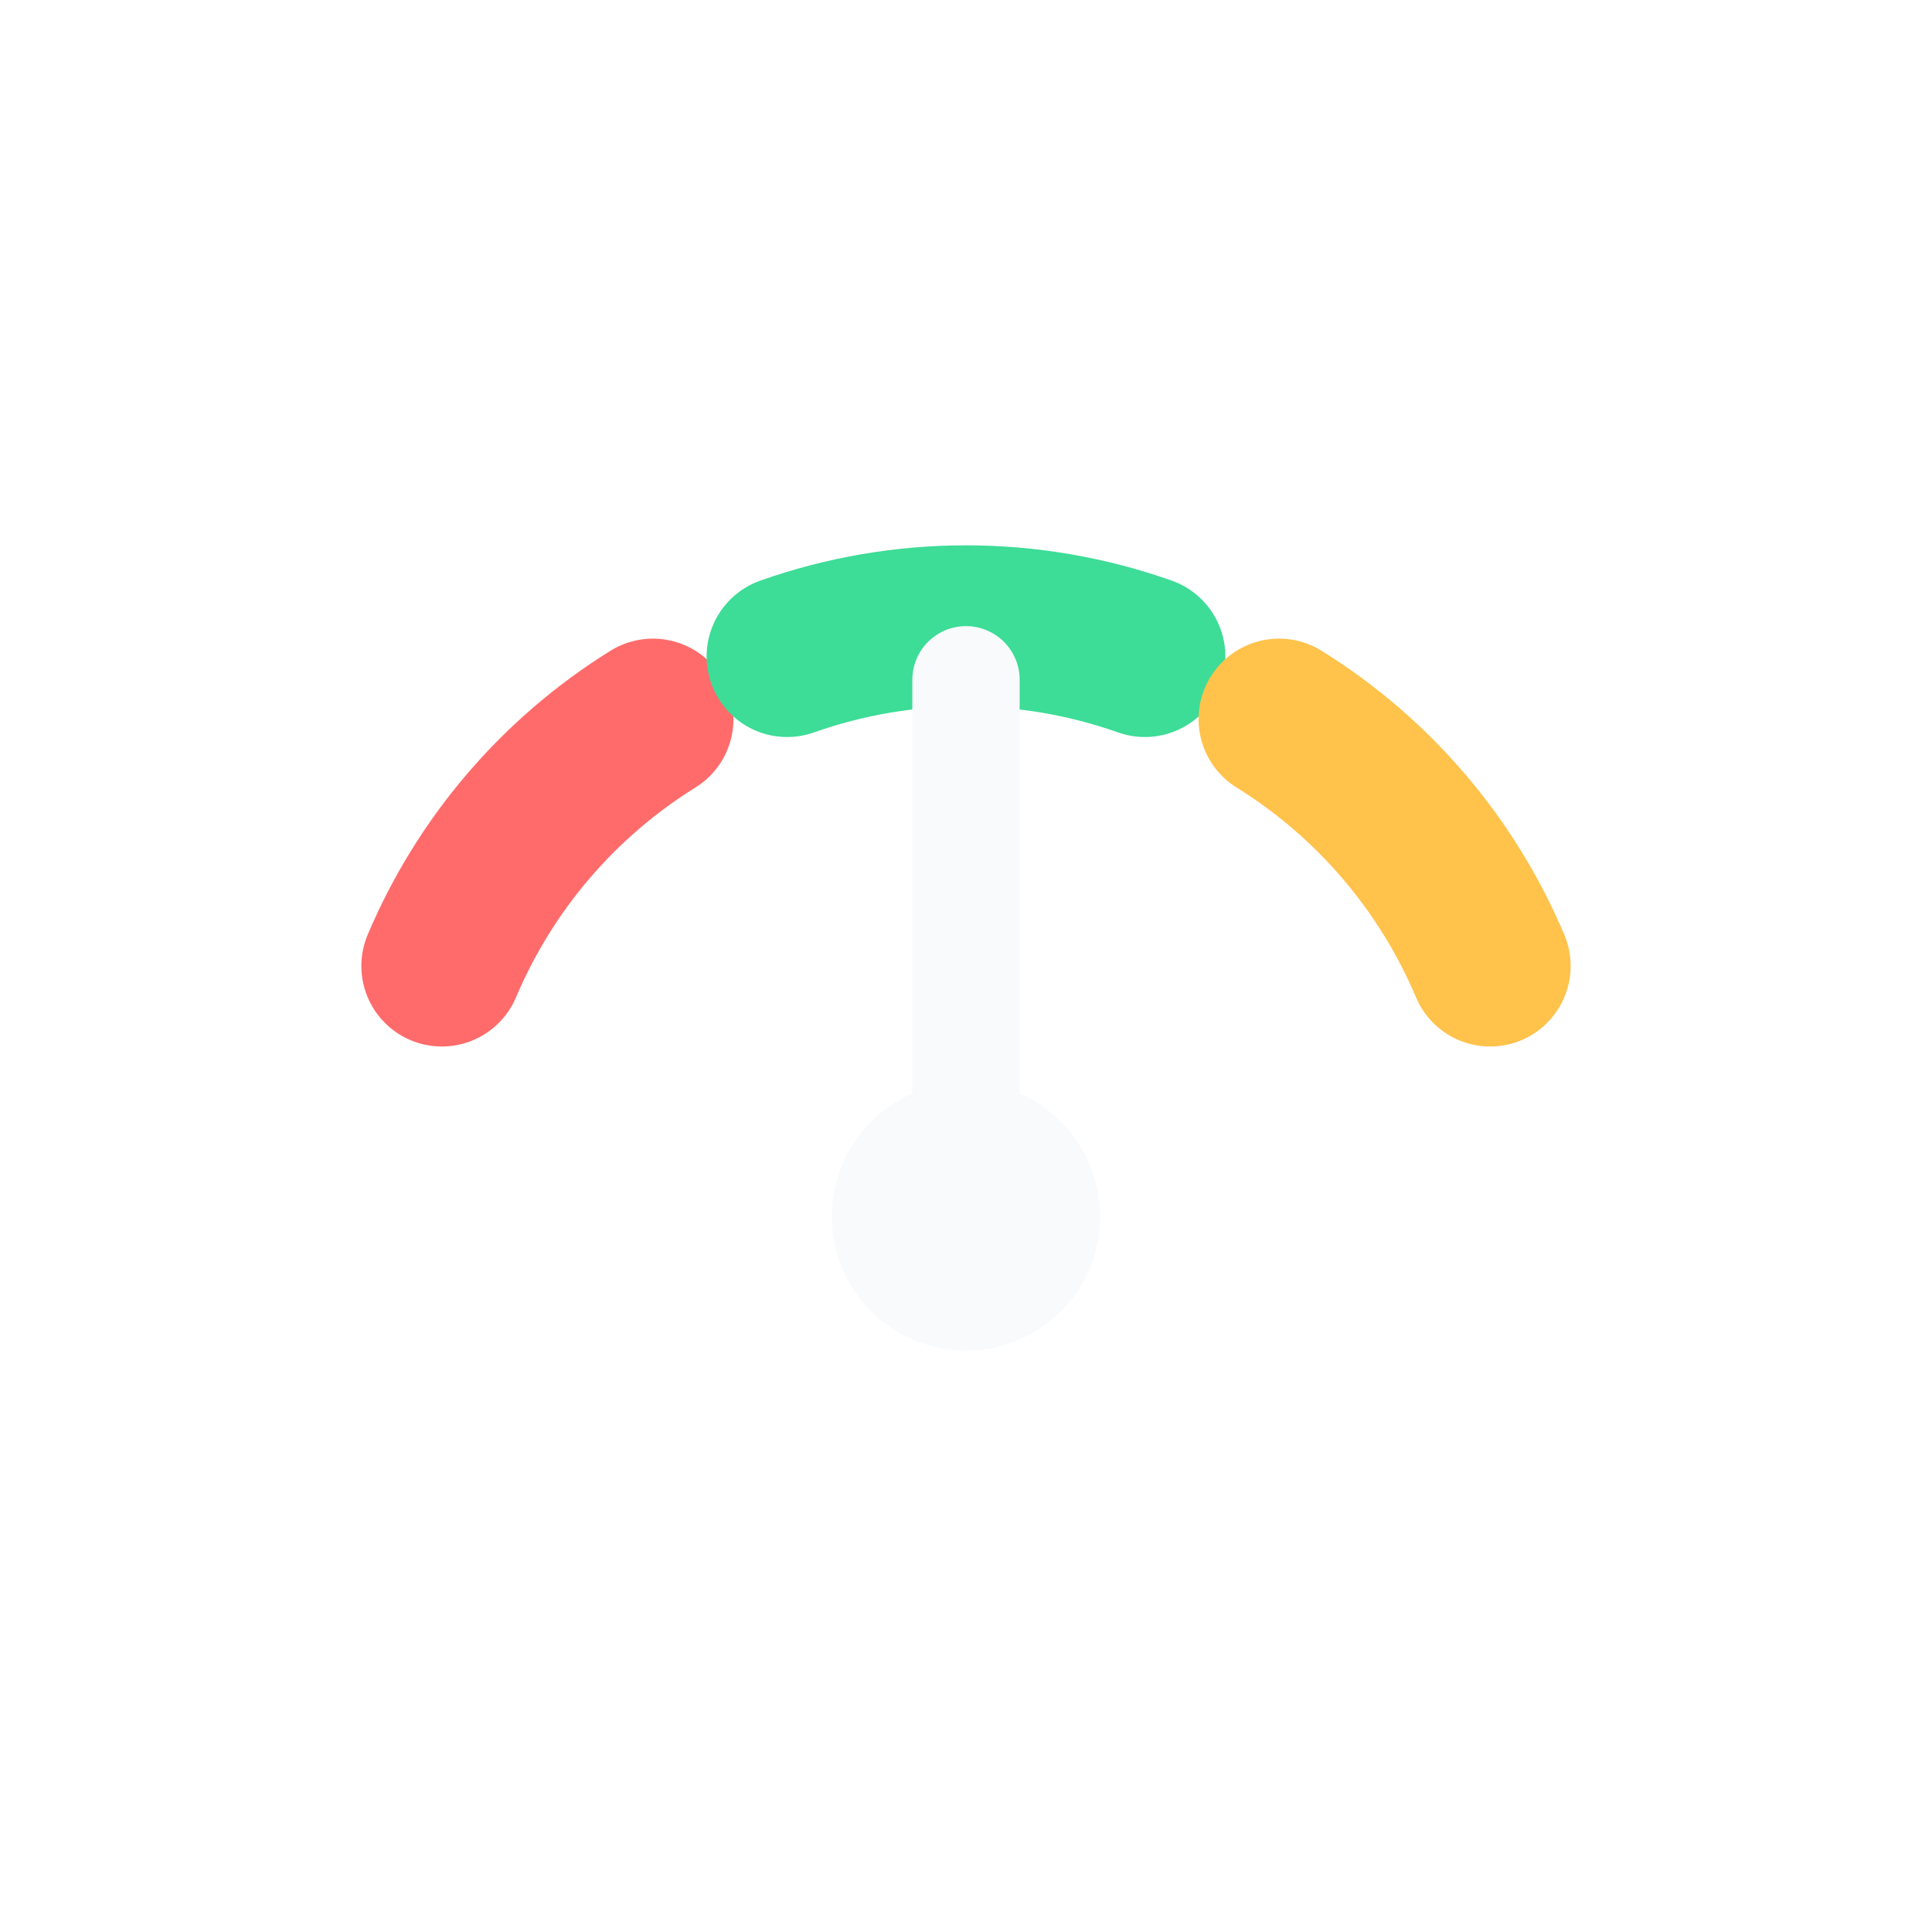
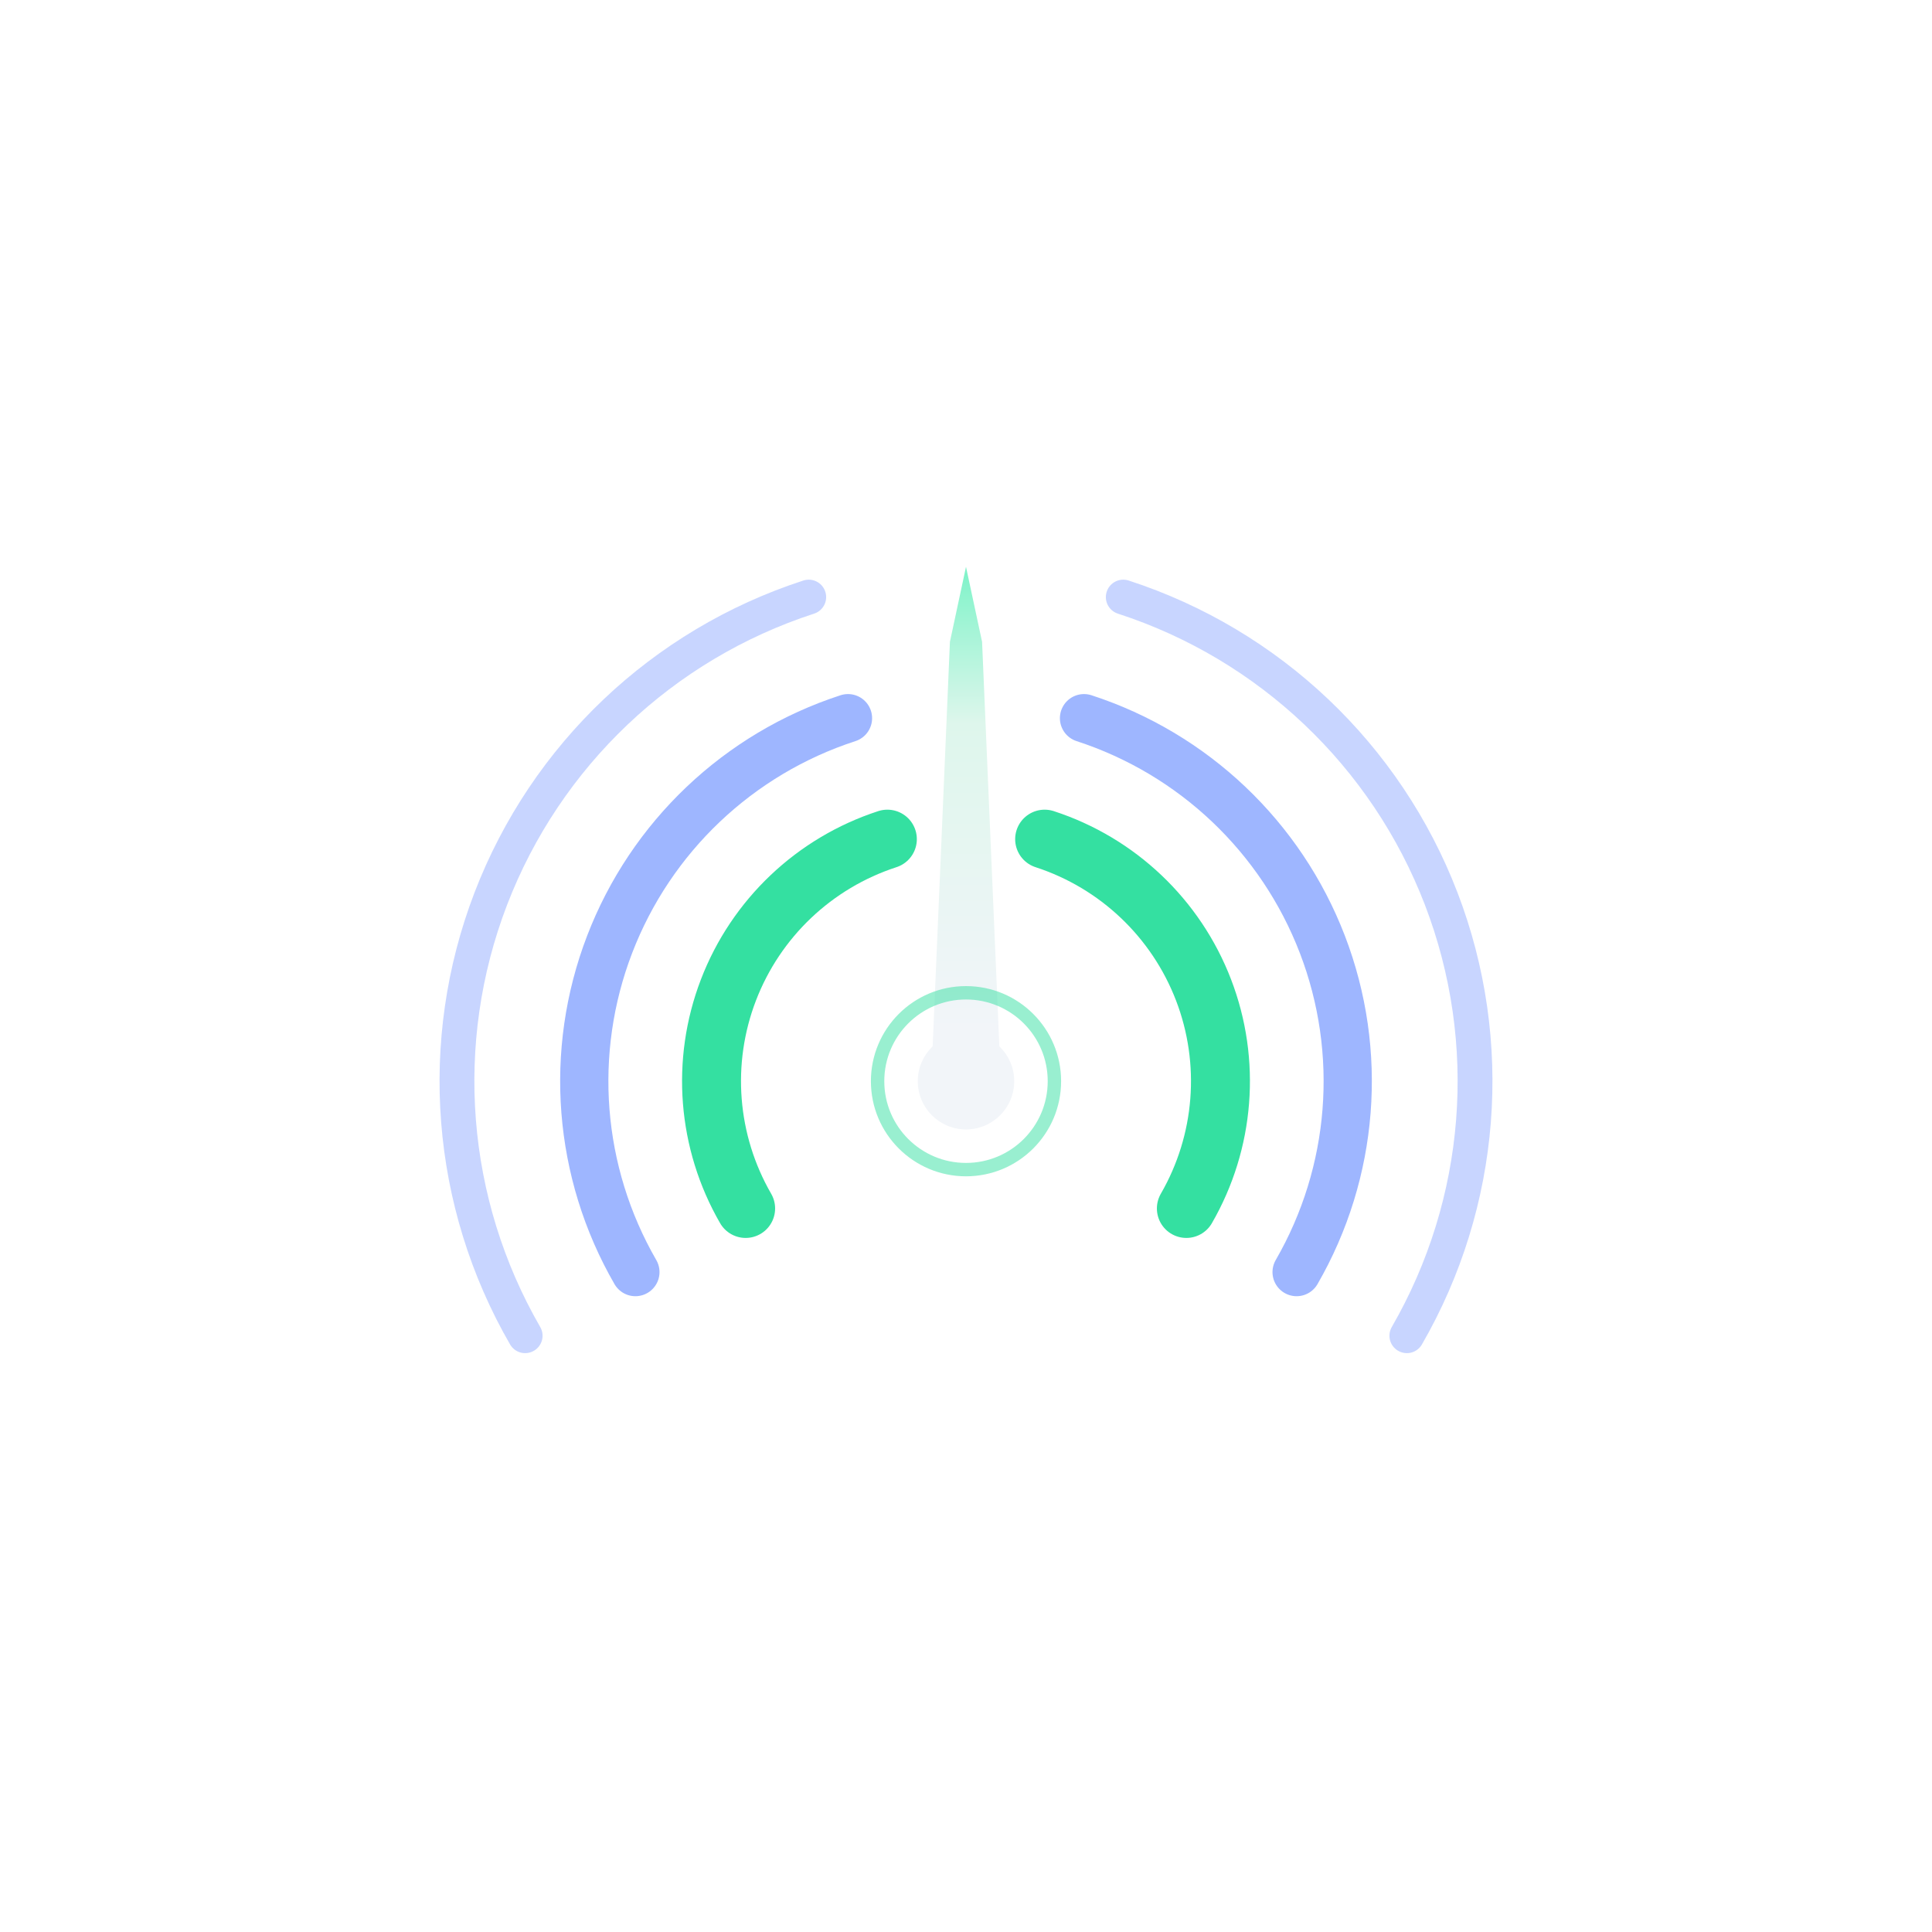
- <svg xmlns="http://www.w3.org/2000/svg" width="108" height="108" viewBox="0 0 108 108">
-   <g fill="none" stroke-width="9" stroke-linecap="round">
-     <path d="M 24.7 54.0 A 30 30 0 0 1 36.5 40.2" stroke="#FF6B6B" />
-     <path d="M 44.0 36.7 A 30 30 0 0 1 64.0 36.7" stroke="#3DDC97" />
-     <path d="M 71.5 40.2 A 30 30 0 0 1 83.3 54.0" stroke="#FFC24B" />
+ <svg xmlns="http://www.w3.org/2000/svg" width="108" height="108" viewBox="0 0 1024 1024">
+   <g transform="translate(512,512) scale(0.71) translate(-512,-512)">
+     <defs>
+       <linearGradient id="needle" x1="0" y1="0" x2="0" y2="0.9">
+         <stop offset="0" stop-color="#7DF3C8" />
+         <stop offset="0.34" stop-color="#DEF6EC" />
+         <stop offset="1" stop-color="#F2F5F9" />
+       </linearGradient>
+     </defs>
+     <g fill="none" stroke-linecap="round">
+       <g stroke="#7C9CFF" stroke-width="26" opacity="0.42">
+         <path d="M 629.4 236.6 A 380 380 0 0 1 841.1 788.0" />
+         <path d="M 394.6 236.6 A 380 380 0 0 0 182.9 788.0" />
+       </g>
+       <g stroke="#7C9CFF" stroke-width="36" opacity="0.74">
+         <path d="M 600.1 327.0 A 285 285 0 0 1 758.8 740.5" />
+         <path d="M 423.9 327.0 A 285 285 0 0 0 265.2 740.5" />
+       </g>
+       <g stroke="#34E0A1" stroke-width="44">
+         <path d="M 570.7 417.3 A 190 190 0 0 1 676.5 693.0" />
+         <path d="M 453.3 417.3 A 190 190 0 0 0 347.5 693.0" />
+       </g>
+     </g>
+     <path d="M 486 598 L 500 270 L 512 214 L 524 270 L 538 598 Z" fill="url(#needle)" />
+     <circle cx="512" cy="598" r="66" fill="none" stroke="#34E0A1" stroke-width="10" opacity="0.5" />
+     <circle cx="512" cy="598" r="36" fill="#F2F5F9" />
  </g>
-   <line x1="54" y1="68" x2="54" y2="38" stroke="#F8FAFC" stroke-width="6" stroke-linecap="round" />
-   <circle cx="54" cy="68" r="7.5" fill="#F8FAFC" />
</svg>
